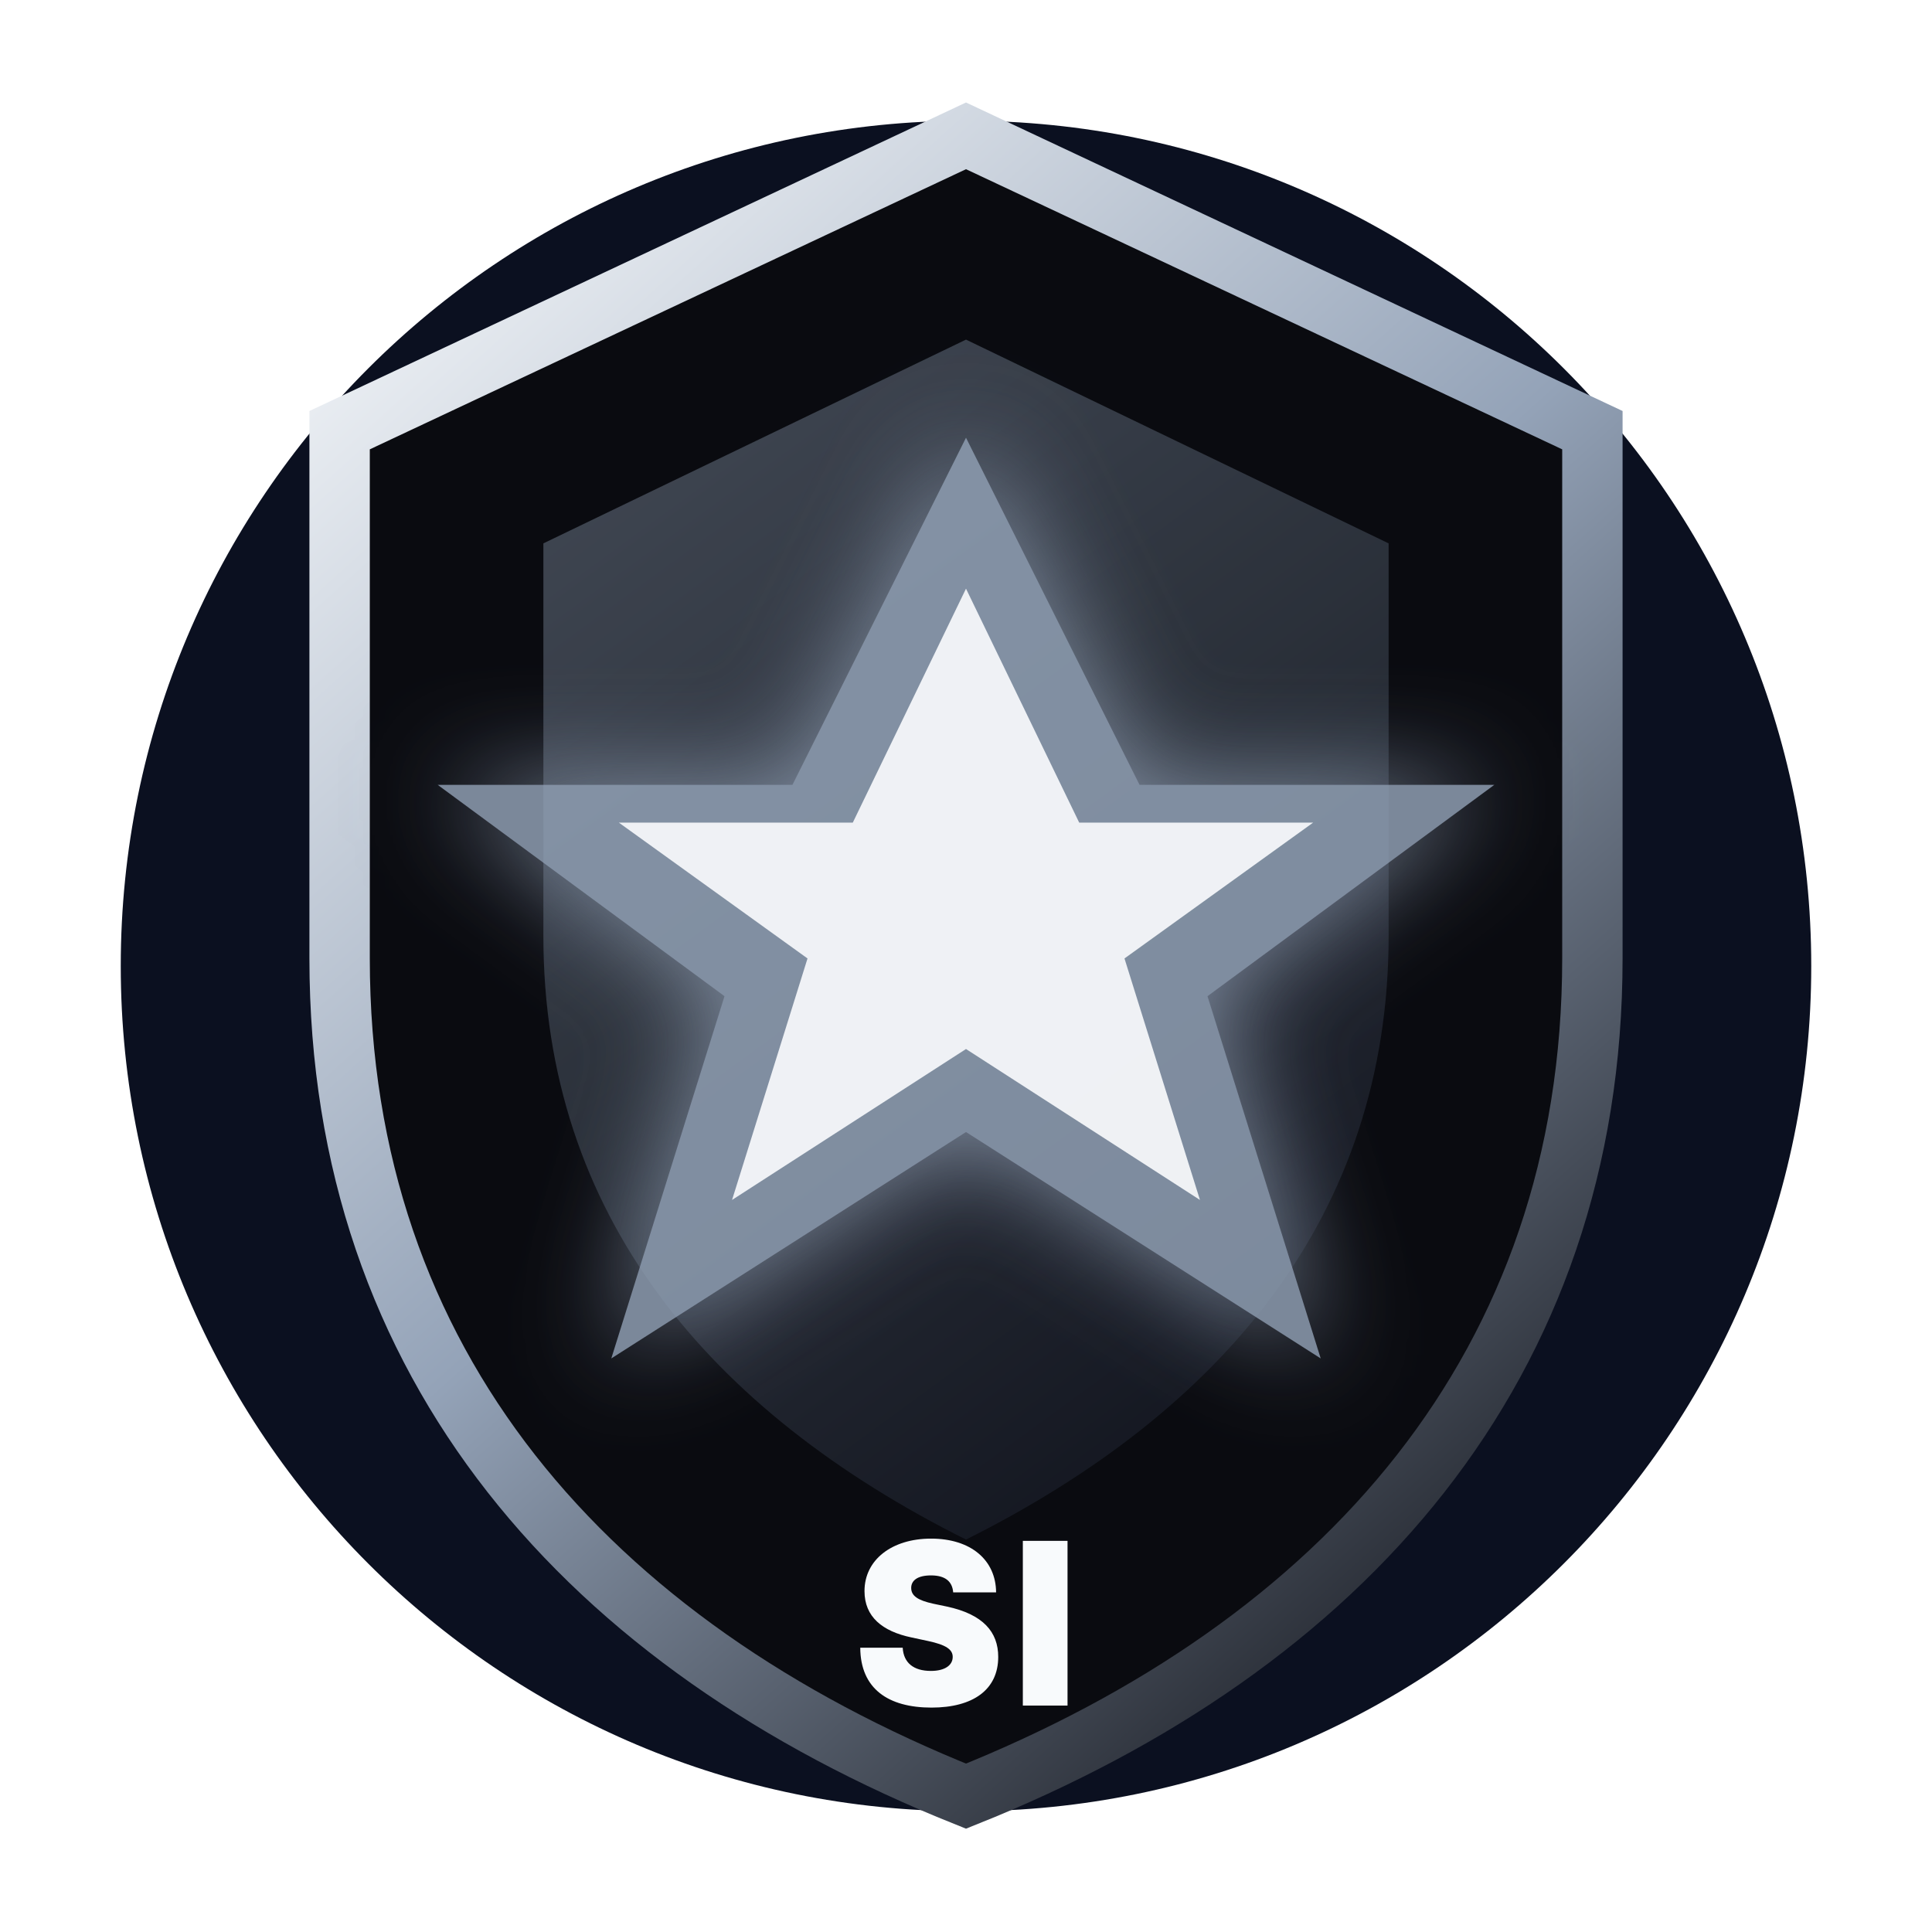
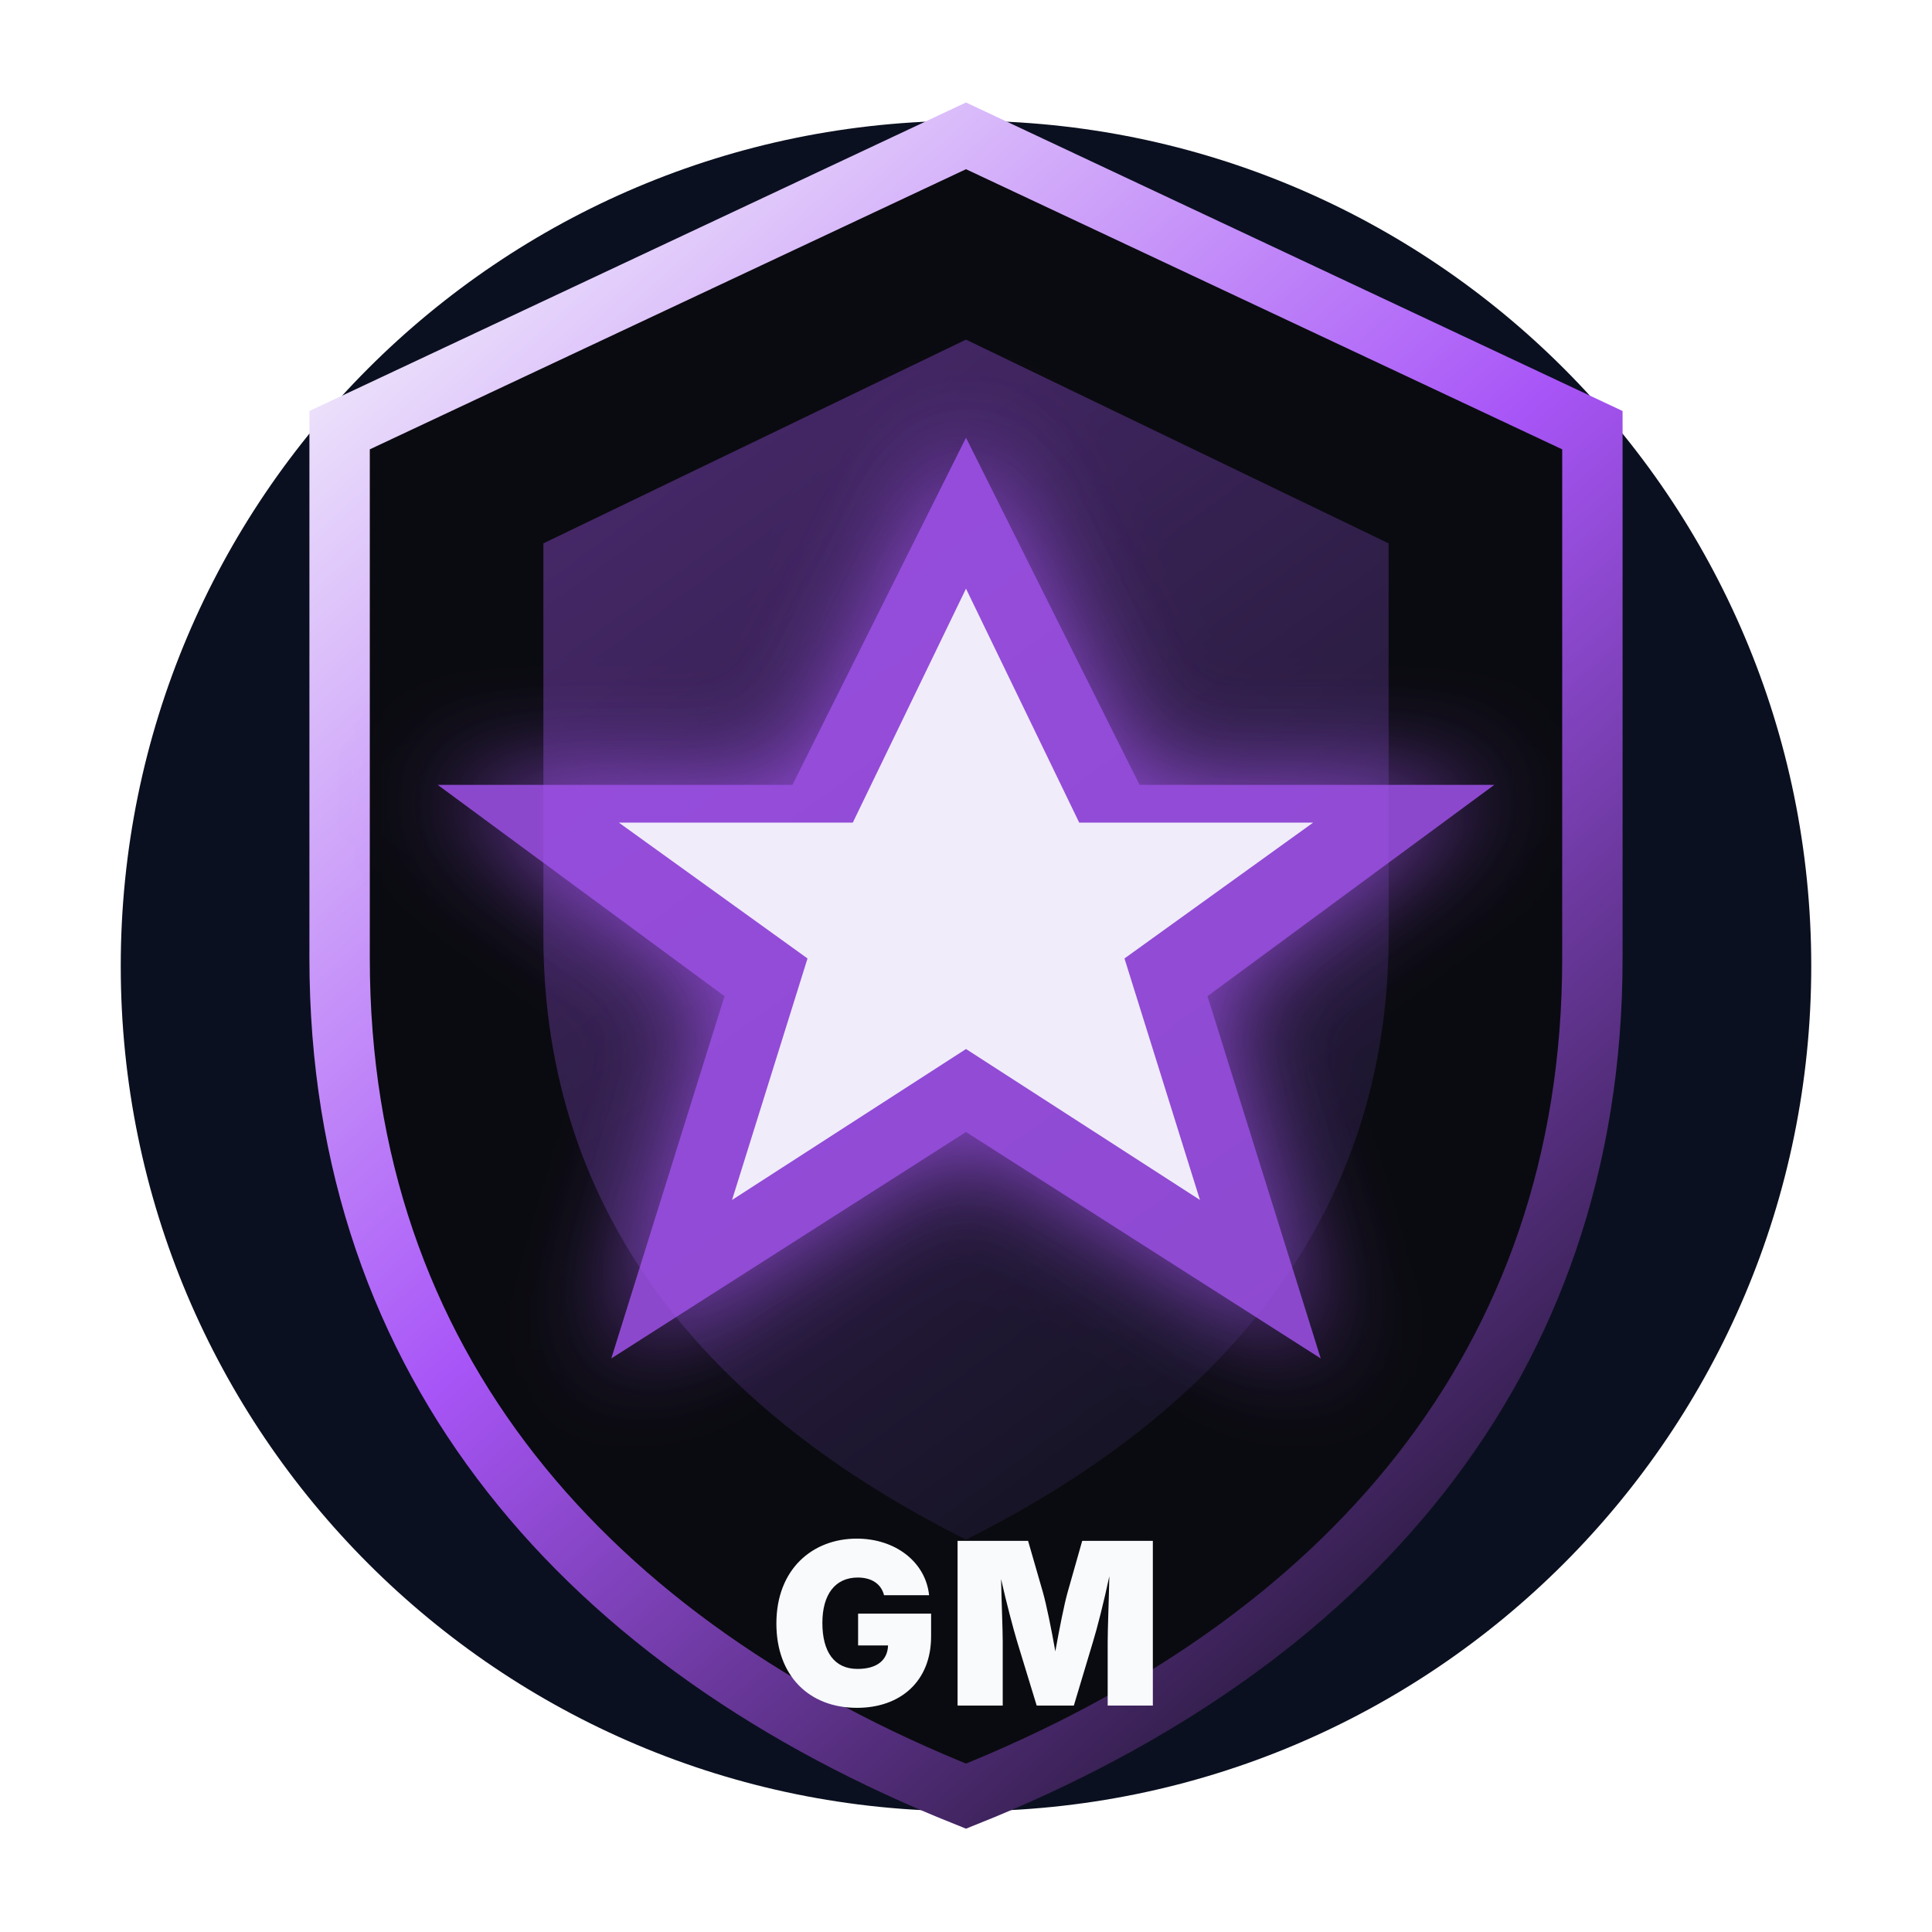
- <svg xmlns="http://www.w3.org/2000/svg" viewBox="0 0 256 256" role="img" aria-label="Silver rank medal">
+ <svg xmlns="http://www.w3.org/2000/svg" viewBox="0 0 256 256" role="img" aria-label="Grandmaster rank medal">
  <defs>
    <linearGradient id="g" x1="40" y1="28" x2="218" y2="226" gradientUnits="userSpaceOnUse">
      <stop offset="0" stop-color="#F8FAFC" />
-       <stop offset="0.48" stop-color="#94A3B8" />
+       <stop offset="0.48" stop-color="#A855F7" />
      <stop offset="1" stop-color="#0A0B10" />
    </linearGradient>
    <linearGradient id="core" x1="74" y1="54" x2="182" y2="202" gradientUnits="userSpaceOnUse">
-       <stop offset="0" stop-color="#94A3B8" stop-opacity=".95" />
+       <stop offset="0" stop-color="#A855F7" stop-opacity=".95" />
      <stop offset="1" stop-color="#111827" />
    </linearGradient>
    <filter id="glow" x="-45%" y="-45%" width="190%" height="190%">
      <feGaussianBlur stdDeviation="7" result="b" />
      <feMerge>
        <feMergeNode in="b" />
        <feMergeNode in="SourceGraphic" />
      </feMerge>
    </filter>
  </defs>
  <circle cx="128" cy="128" r="112" fill="#0B1020" />
  <path d="M128 18 211 57v70c0 54-33 91-83 111-50-20-83-57-83-111V57l83-39Z" fill="#0A0B10" stroke="url(#g)" stroke-width="8" />
  <path d="M128 45 184 72v52c0 37-22 63-56 80-34-17-56-43-56-80V72l56-27Z" fill="url(#core)" opacity=".42" />
-   <path d="M128 58 151 104h47l-38 28 15 48-47-30-47 30 15-48-38-28h47l23-46Z" fill="#94A3B8" opacity=".82" filter="url(#glow)" />
+   <path d="M128 58 151 104h47l-38 28 15 48-47-30-47 30 15-48-38-28h47l23-46Z" fill="#A855F7" opacity=".82" filter="url(#glow)" />
  <path d="M128 78 143 109h31l-25 18 10 32-31-20-31 20 10-32-25-18h31l15-31Z" fill="#F8FAFC" opacity=".92" />
-   <text x="128" y="226" text-anchor="middle" font-family="Inter, Arial, sans-serif" font-size="30" font-weight="900" fill="#F8FAFC" letter-spacing="1">SI</text>
+   <text x="128" y="226" text-anchor="middle" font-family="Inter, Arial, sans-serif" font-size="30" font-weight="900" fill="#F8FAFC" letter-spacing="1">GM</text>
</svg>
